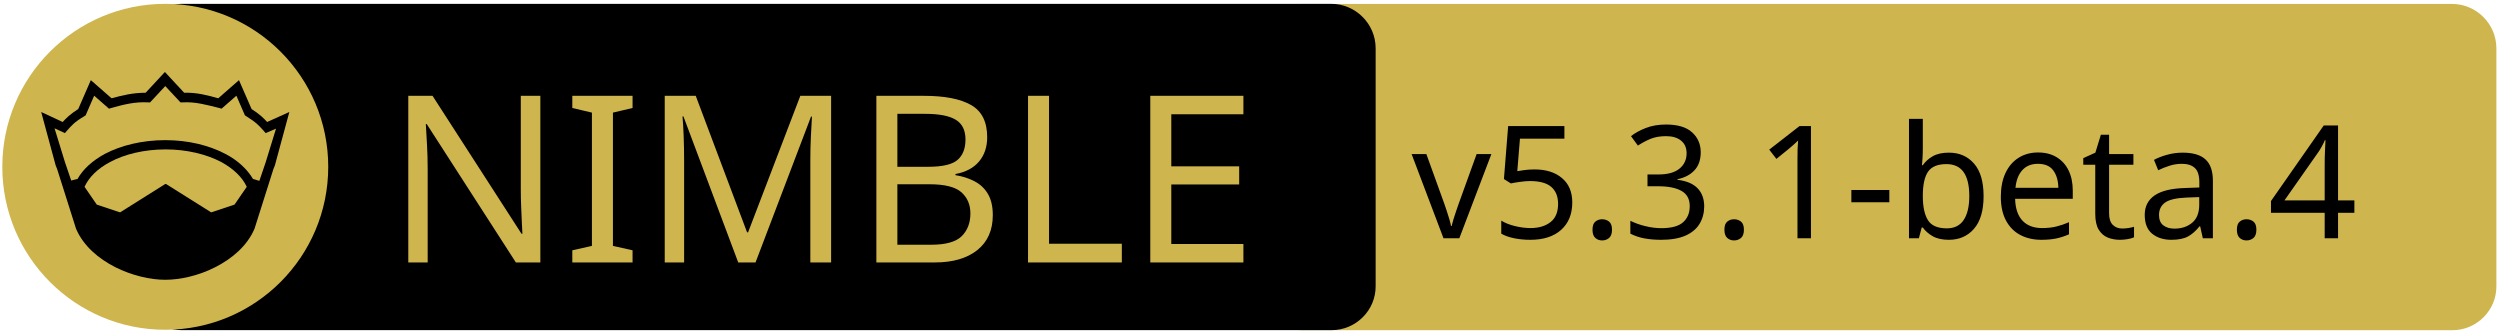
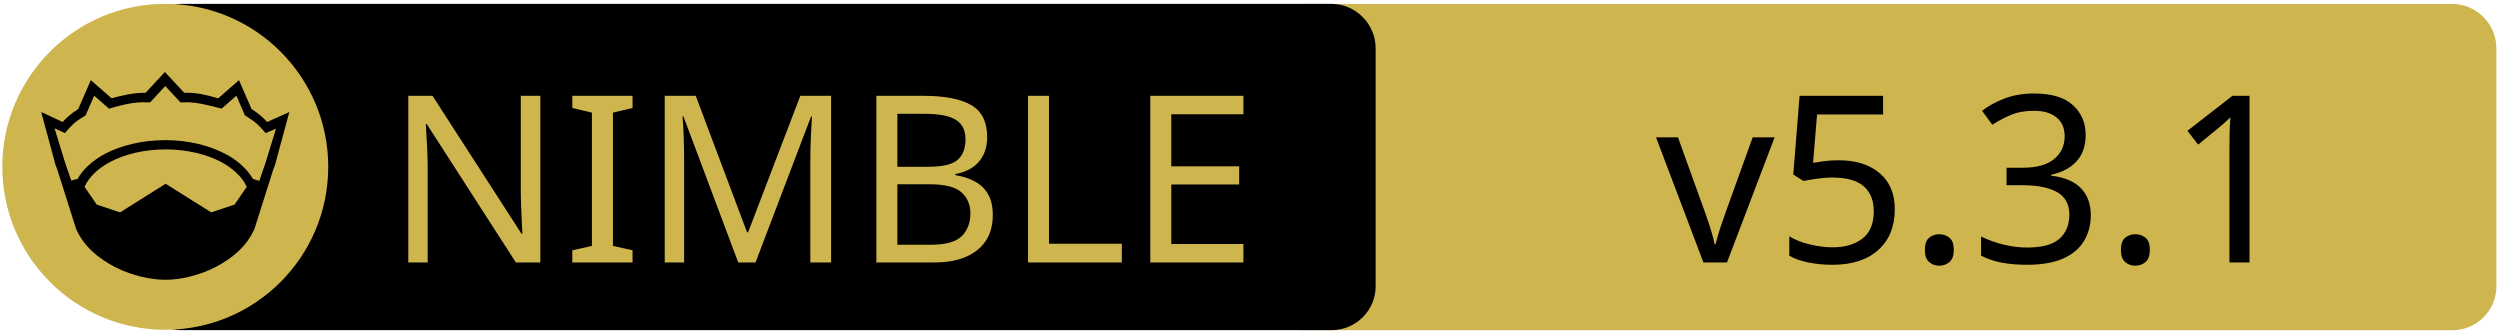
<svg xmlns="http://www.w3.org/2000/svg" xmlns:xlink="http://www.w3.org/1999/xlink" width="675" height="90" xml:space="preserve" version="1.1">
  <a xlink:href="https://github.com/vinpogo/nimver">
    <g>
      <path fill="#CEB54D" id="svg_15" d="m662.123,89.159l-310.5,0c-6.6,0 -12,-5.4 -12,-12l0,-64.1c0,-6.6 5.4,-12 12,-12l310.4,0c6.6,0 12,5.4 12,12l0,64.1c0.1,6.6 -5.3,12 -11.9,12z" />
      <path id="svg_1" d="m359.524,89.139l-310.5,0c-6.6,0 -12,-5.4 -12,-12l0,-64.1c0,-6.6 5.4,-12 12,-12l310.4,0c6.6,0 12,5.4 12,12l0,64.1c0.1,6.6 -5.3,12 -11.9,12z" />
      <rect id="svg_2" fill="none" height="45.9" width="315.3" class="st0" y="24.539" x="60.224" />
      <circle id="svg_4" fill="#CEB54D" r="44" cy="45.039" cx="44.624" class="st1" />
      <g id="XMLID_4_">
        <path id="svg_5" d="m78.124,30.239l-3.9,14.4l-0.4,1l-5.1,16.1c0,0 0,0 0,0c-2,4.7 -6.1,8.1 -10.6,10.4c-4.5,2.3 -9.5,3.4 -13.5,3.4c-4,0 -8.9,-1.1 -13.5,-3.4c-4.5,-2.3 -8.6,-5.7 -10.6,-10.4c0,0 0,0 0,0l-5.1,-16.1l-0.4,-1l-3.9,-14.4l5.8,2.7c0.9,-1 2,-2.1 4.2,-3.5l3.4,-7.8l5.6,4.9c2.9,-0.8 5.8,-1.5 9.2,-1.5l5.2,-5.6l5.2,5.6c3.4,-0.1 6.4,0.7 9.2,1.5l5.6,-4.9l3.4,7.8c2.2,1.4 3.3,2.5 4.2,3.5l6,-2.7z" />
        <g id="XMLID_6_">
          <g id="svg_6">
            <path id="svg_7" fill="#CEB54D" d="m66.624,50.439l-3.3,4.8l-6.3,2.1l-12.1,-7.6c-0.1,-0.1 -0.3,-0.1 -0.4,0l-12.1,7.6l-6.3,-2.1l-3.3,-4.8c1.2,-2.6 3.5,-4.9 6.9,-6.7c3.9,-2.1 9.2,-3.4 15,-3.4c5.7,0 11,1.3 15,3.4c3.3,1.8 5.7,4.1 6.9,6.7z" class="st1" />
          </g>
          <g id="svg_8" />
        </g>
        <g id="XMLID_5_">
          <g id="svg_9">
            <path id="svg_10" fill="#CEB54D" d="m74.524,34.739l-2.8,9.1l-1.7,5l-1.6,-0.5c0,0 -0.1,0 -0.1,0c-1.6,-2.7 -4.2,-5.1 -7.5,-6.8c-4.4,-2.3 -10,-3.7 -16.2,-3.7c-6.2,0 -11.9,1.4 -16.3,3.7c-3.3,1.8 -5.9,4.1 -7.4,6.8c0,0 -0.1,0 -0.1,0l-1.6,0.4l-1.7,-5l-2.8,-9.1l2.8,1.3l0.6,-0.7c1.2,-1.3 1.8,-2.2 4.7,-3.9l0.3,-0.2l2.3,-5.3l4,3.5l0.7,-0.2c3.2,-0.9 6.3,-1.7 9.8,-1.5l0.6,0l4.1,-4.4l4.1,4.4l0.6,0c3.5,-0.2 6.5,0.7 9.8,1.5l0.7,0.2l4,-3.5l2.3,5.3l0.3,0.2c2.9,1.8 3.5,2.6 4.7,3.9l0.6,0.7l2.8,-1.2z" class="st1" />
          </g>
          <g id="svg_11" />
        </g>
      </g>
      <text x="-442" y="-350.021" id="svg_16" font-size="63px" font-family="'PT Sans Caption', 'Tahoma', 'Helvetica Neue Medium', 'PT Sans', sans-serif" fill="#CEB54D" class="st1 st2 st3" transform="matrix(1 0 0 1 546.13 420.879)">NIMBLE</text>
-       <text x="-165" y="-356.558" id="svg_17" font-size="42.404px" font-family="'PT Sans Caption', 'Tahoma', 'Helvetica Neue Medium', 'PT Sans', sans-serif" fill="#000000" class="st1 st2 st3" transform="matrix(1 0 0 1 546.13 420.879)">v5.3.1-beta.4</text>
+       <text x="-99.0" y="-350.012" id="svg_17" font-size="63.012px" font-family="'PT Sans Caption', 'Tahoma', 'Helvetica Neue Medium', 'PT Sans', sans-serif" fill="#000000" class="st1 st2 st3" transform="matrix(1 0 0 1 546.13 420.879)">v5.3.1</text>
    </g>
  </a>
</svg>
